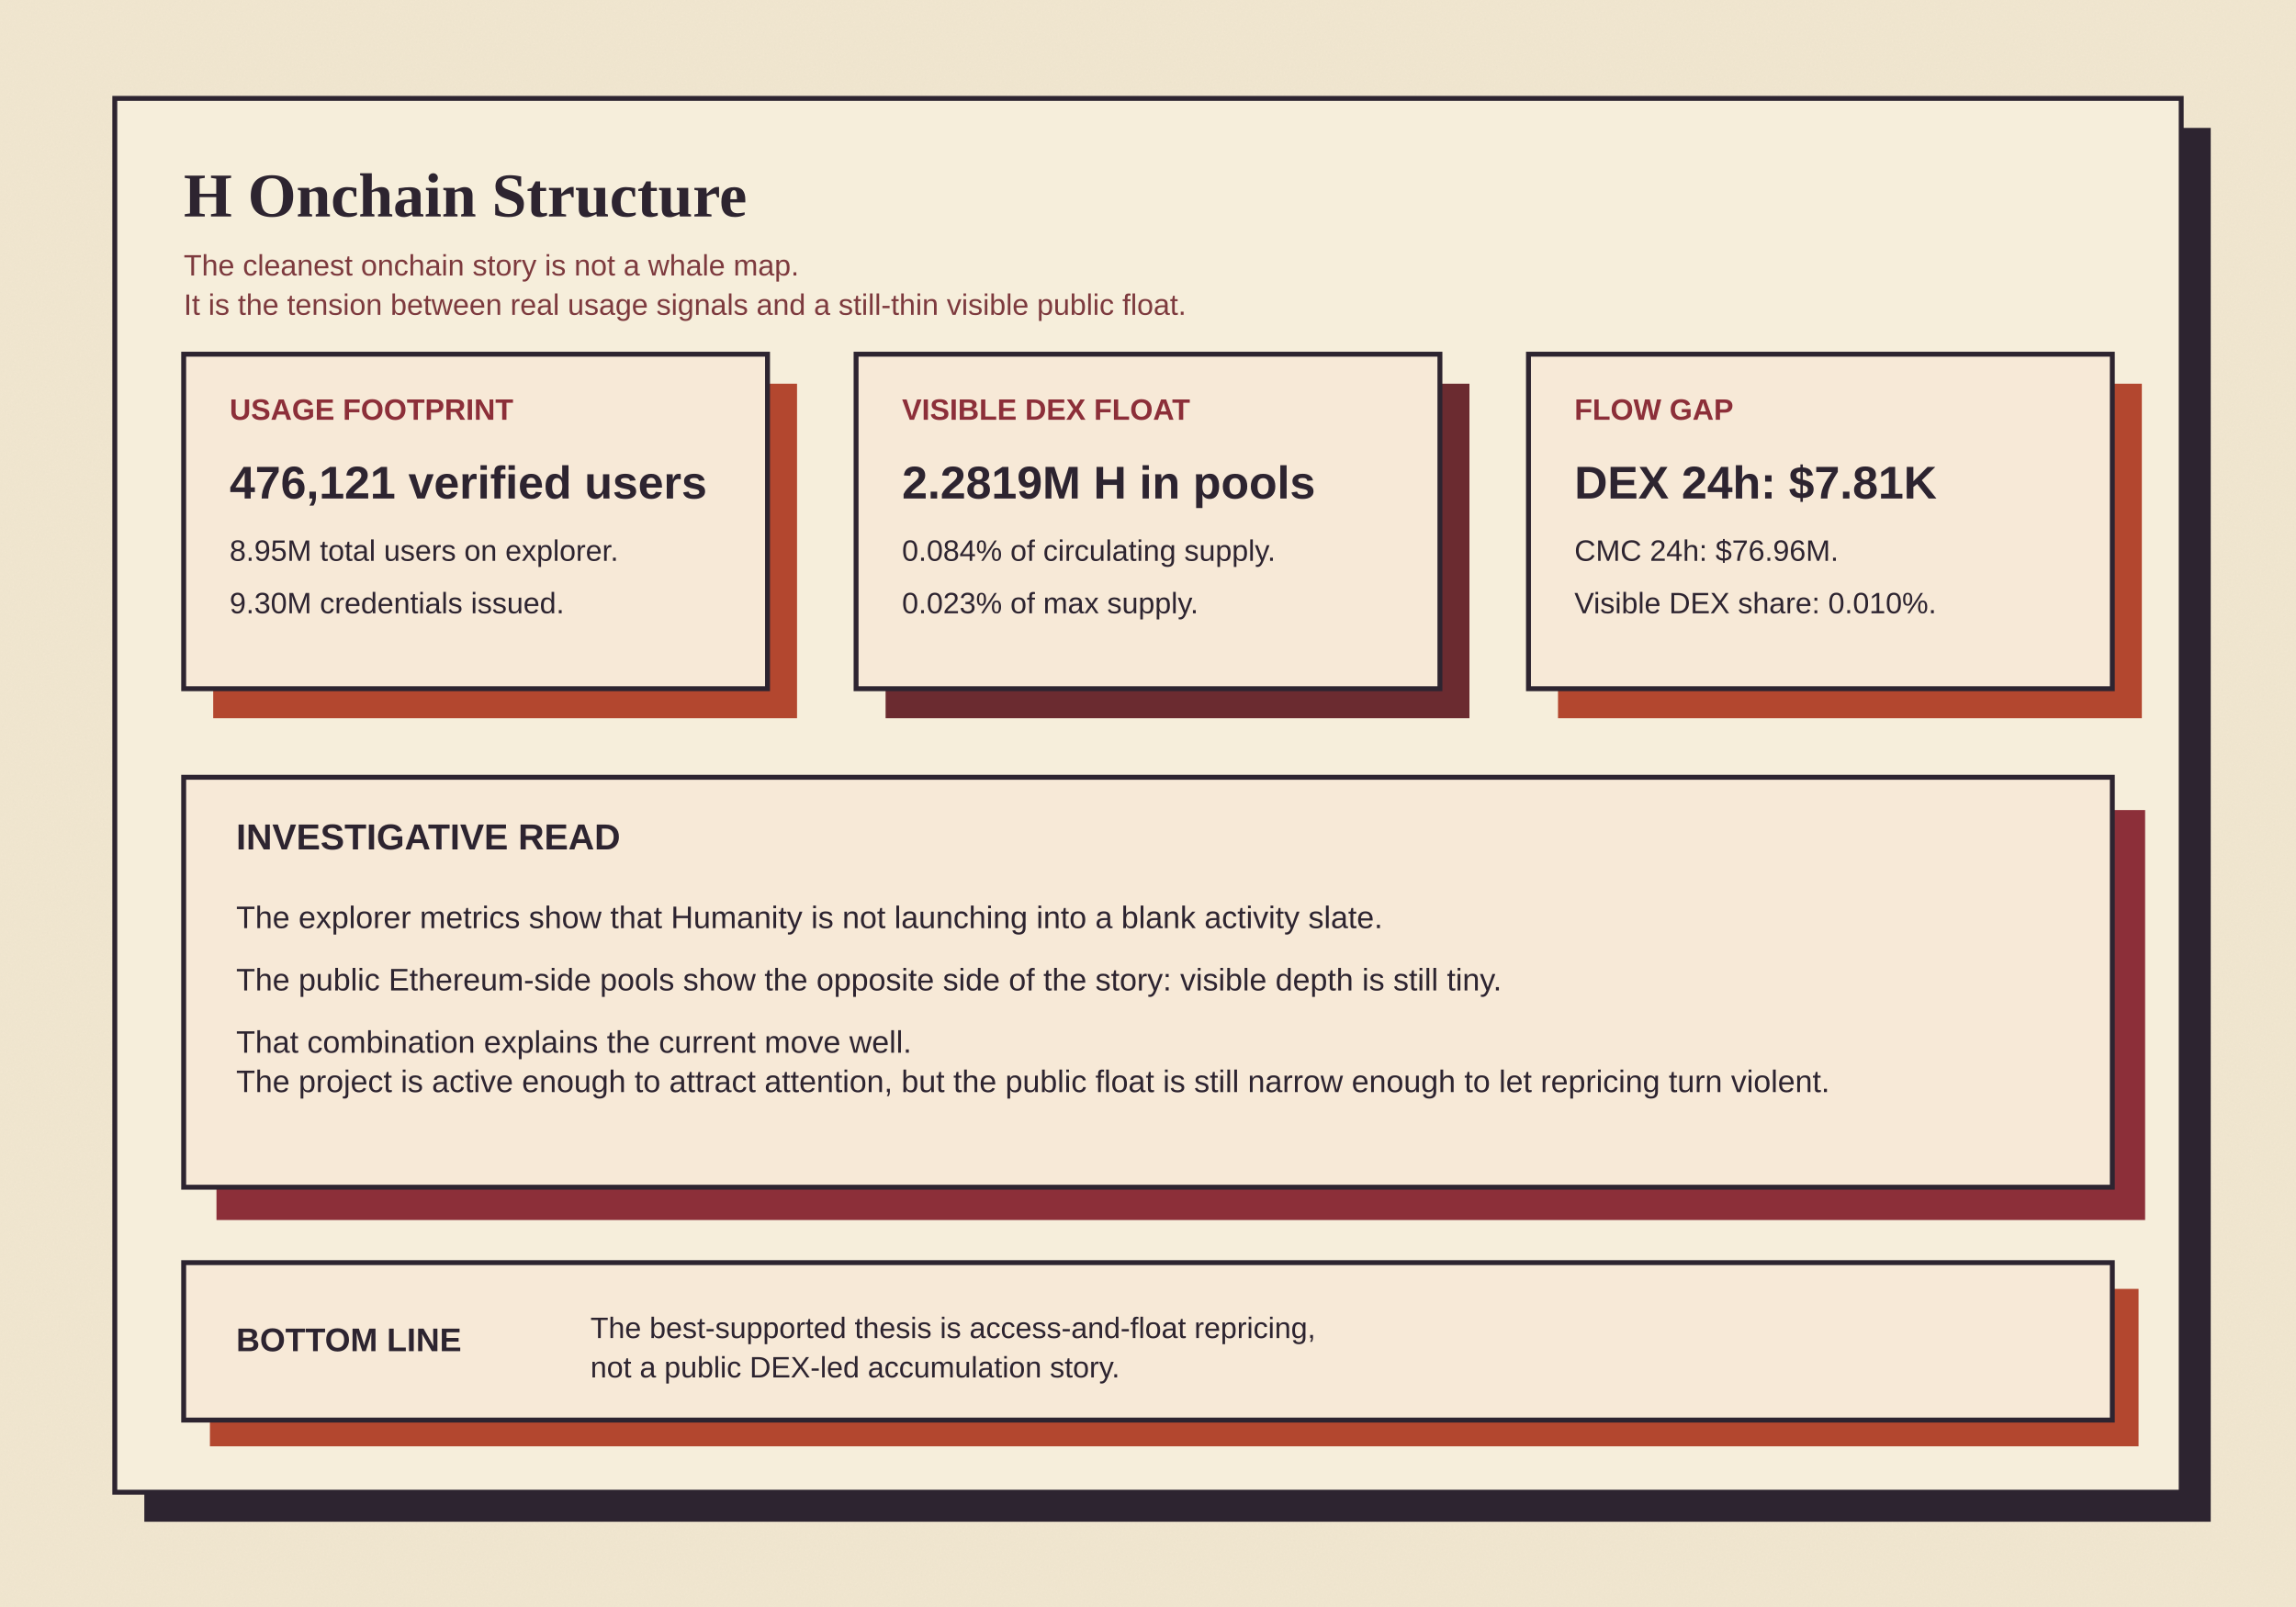
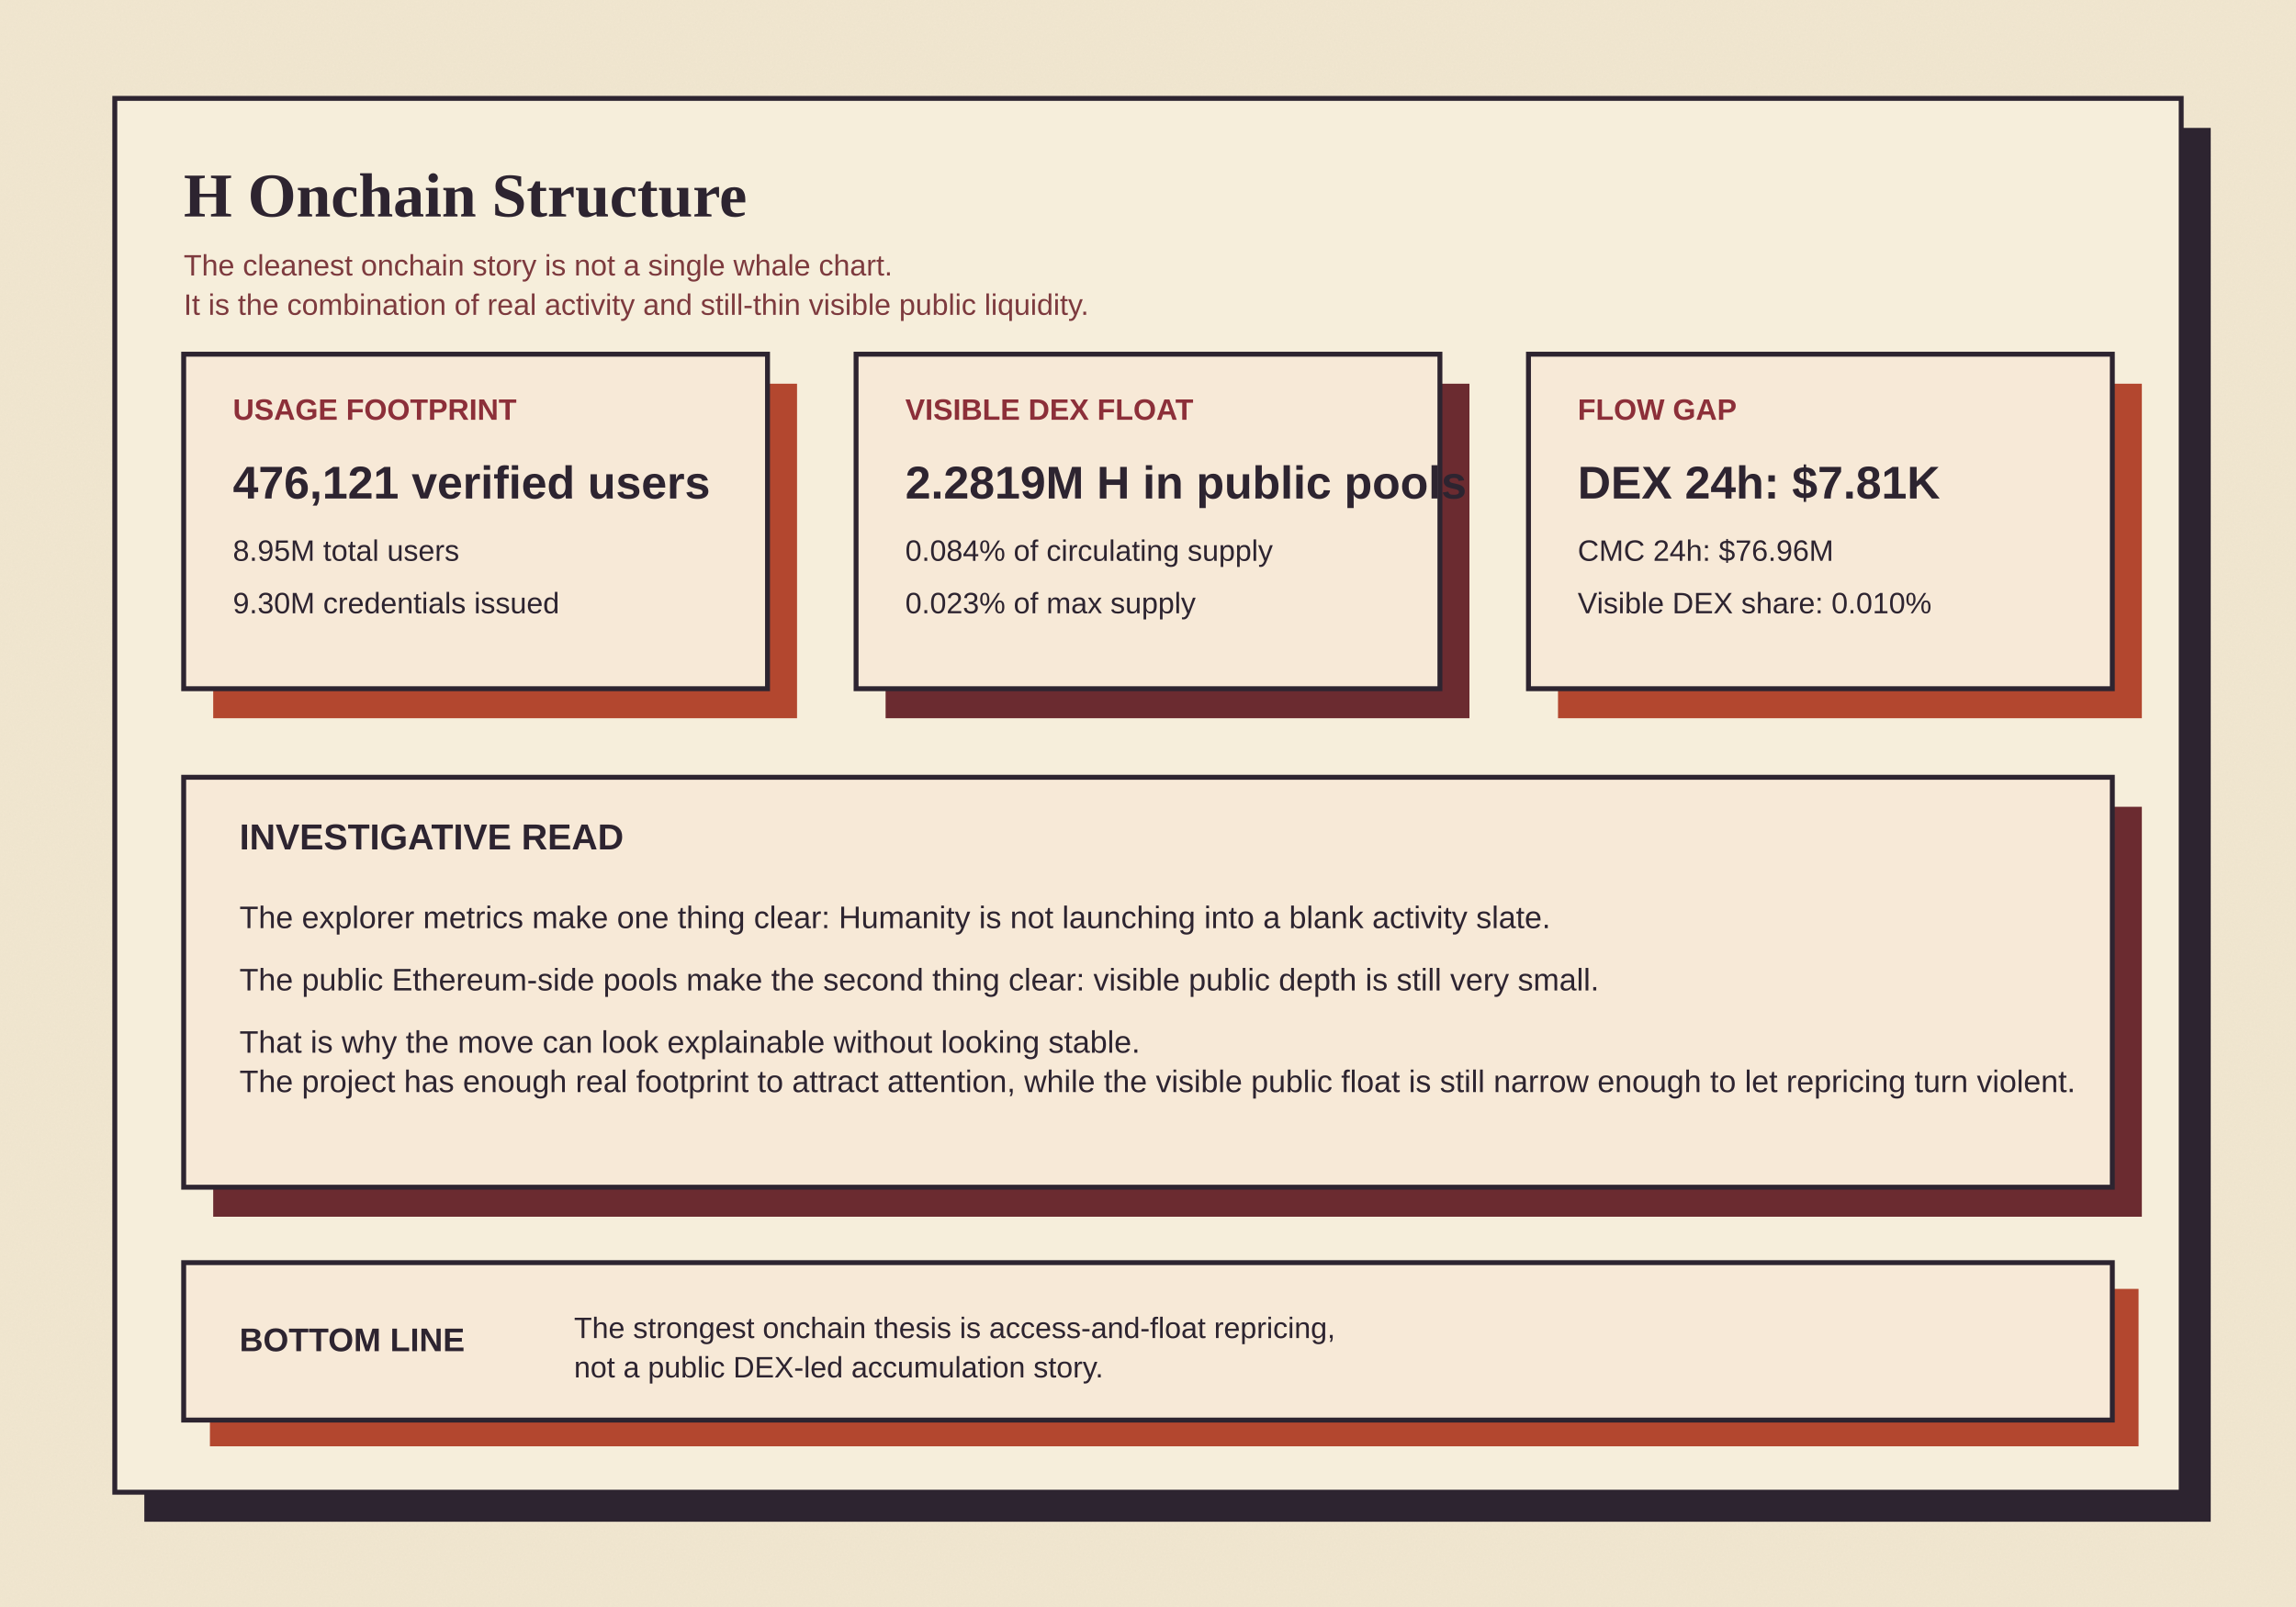
<svg xmlns="http://www.w3.org/2000/svg" width="1400" height="980" viewBox="0 0 1400 980" fill="none" role="img" aria-labelledby="title desc">
  <defs>
    <filter id="grain" x="-20%" y="-20%" width="140%" height="140%">
-       <feTurbulence type="fractalNoise" baseFrequency="0.85" numOctaves="2" stitchTiles="stitch" result="noise" />
+       <feTurbulence type="fractalNoise" baseFrequency="0.84" numOctaves="2" stitchTiles="stitch" result="noise" />
      <feColorMatrix in="noise" type="saturate" values="0" />
      <feComponentTransfer>
        <feFuncA type="table" tableValues="0 0.05" />
      </feComponentTransfer>
    </filter>
  </defs>
  <rect width="1400" height="980" fill="#F1E6CF" />
  <rect width="1400" height="980" fill="#F1E6CF" filter="url(#grain)" />
  <rect x="70" y="60" width="1260" height="850" fill="#F6EEDB" />
  <rect x="88" y="78" width="1260" height="850" fill="#2D2430" />
  <rect x="70" y="60" width="1260" height="850" fill="#F6EEDB" stroke="#2D2430" stroke-width="3" />
  <text x="112" y="132" fill="#2D2430" font-family="Georgia, 'Times New Roman', serif" font-size="38" font-weight="700">H Onchain Structure</text>
  <text x="112" y="168" fill="#7D3A3E" font-family="Arial, Helvetica, sans-serif" font-size="18">
-     <tspan x="112" dy="0">The cleanest onchain story is not a whale map.</tspan>
-     <tspan x="112" dy="24">It is the tension between real usage signals and a still-thin visible public float.</tspan>
+     <tspan x="112" dy="0">The cleanest onchain story is not a single whale chart.</tspan>
+     <tspan x="112" dy="24">It is the combination of real activity and still-thin visible public liquidity.</tspan>
  </text>
  <rect x="112" y="216" width="356" height="204" fill="#E7A0A4" />
  <rect x="130" y="234" width="356" height="204" fill="#B3472F" />
  <rect x="112" y="216" width="356" height="204" fill="#F7E9D7" stroke="#2D2430" stroke-width="3" />
-   <text x="140" y="256" fill="#8C2F39" font-family="Arial, Helvetica, sans-serif" font-size="18" font-weight="700">USAGE FOOTPRINT</text>
-   <text x="140" y="304" fill="#2D2430" font-family="Arial, Helvetica, sans-serif" font-size="28" font-weight="700">476,121 verified users</text>
-   <text x="140" y="342" fill="#2D2430" font-family="Arial, Helvetica, sans-serif" font-size="18">8.95M total users on explorer.</text>
-   <text x="140" y="374" fill="#2D2430" font-family="Arial, Helvetica, sans-serif" font-size="18">9.30M credentials issued.</text>
+   <text x="142" y="256" fill="#8C2F39" font-family="Arial, Helvetica, sans-serif" font-size="18" font-weight="700">USAGE FOOTPRINT</text>
+   <text x="142" y="304" fill="#2D2430" font-family="Arial, Helvetica, sans-serif" font-size="28" font-weight="700">476,121 verified users</text>
+   <text x="142" y="342" fill="#2D2430" font-family="Arial, Helvetica, sans-serif" font-size="18">8.95M total users</text>
+   <text x="142" y="374" fill="#2D2430" font-family="Arial, Helvetica, sans-serif" font-size="18">9.30M credentials issued</text>
  <rect x="522" y="216" width="356" height="204" fill="#D98858" />
  <rect x="540" y="234" width="356" height="204" fill="#6B2B30" />
  <rect x="522" y="216" width="356" height="204" fill="#F7E9D7" stroke="#2D2430" stroke-width="3" />
-   <text x="550" y="256" fill="#8C2F39" font-family="Arial, Helvetica, sans-serif" font-size="18" font-weight="700">VISIBLE DEX FLOAT</text>
-   <text x="550" y="304" fill="#2D2430" font-family="Arial, Helvetica, sans-serif" font-size="28" font-weight="700">2.2819M H in pools</text>
-   <text x="550" y="342" fill="#2D2430" font-family="Arial, Helvetica, sans-serif" font-size="18">0.084% of circulating supply.</text>
-   <text x="550" y="374" fill="#2D2430" font-family="Arial, Helvetica, sans-serif" font-size="18">0.023% of max supply.</text>
+   <text x="552" y="256" fill="#8C2F39" font-family="Arial, Helvetica, sans-serif" font-size="18" font-weight="700">VISIBLE DEX FLOAT</text>
+   <text x="552" y="304" fill="#2D2430" font-family="Arial, Helvetica, sans-serif" font-size="28" font-weight="700">2.2819M H in public pools</text>
+   <text x="552" y="342" fill="#2D2430" font-family="Arial, Helvetica, sans-serif" font-size="18">0.084% of circulating supply</text>
+   <text x="552" y="374" fill="#2D2430" font-family="Arial, Helvetica, sans-serif" font-size="18">0.023% of max supply</text>
  <rect x="932" y="216" width="356" height="204" fill="#E7A0A4" />
  <rect x="950" y="234" width="356" height="204" fill="#B3472F" />
  <rect x="932" y="216" width="356" height="204" fill="#F7E9D7" stroke="#2D2430" stroke-width="3" />
-   <text x="960" y="256" fill="#8C2F39" font-family="Arial, Helvetica, sans-serif" font-size="18" font-weight="700">FLOW GAP</text>
-   <text x="960" y="304" fill="#2D2430" font-family="Arial, Helvetica, sans-serif" font-size="28" font-weight="700">DEX 24h: $7.81K</text>
-   <text x="960" y="342" fill="#2D2430" font-family="Arial, Helvetica, sans-serif" font-size="18">CMC 24h: $76.96M.</text>
-   <text x="960" y="374" fill="#2D2430" font-family="Arial, Helvetica, sans-serif" font-size="18">Visible DEX share: 0.010%.</text>
+   <text x="962" y="256" fill="#8C2F39" font-family="Arial, Helvetica, sans-serif" font-size="18" font-weight="700">FLOW GAP</text>
+   <text x="962" y="304" fill="#2D2430" font-family="Arial, Helvetica, sans-serif" font-size="28" font-weight="700">DEX 24h: $7.81K</text>
+   <text x="962" y="342" fill="#2D2430" font-family="Arial, Helvetica, sans-serif" font-size="18">CMC 24h: $76.96M</text>
+   <text x="962" y="374" fill="#2D2430" font-family="Arial, Helvetica, sans-serif" font-size="18">Visible DEX share: 0.010%</text>
  <rect x="112" y="474" width="1176" height="250" fill="#D98858" />
-   <rect x="132" y="494" width="1176" height="250" fill="#8C2F39" />
+   <rect x="130" y="492" width="1176" height="250" fill="#6B2B30" />
  <rect x="112" y="474" width="1176" height="250" fill="#F7E9D7" stroke="#2D2430" stroke-width="3" />
-   <text x="144" y="518" fill="#2D2430" font-family="Arial, Helvetica, sans-serif" font-size="22" font-weight="700">INVESTIGATIVE READ</text>
-   <text x="144" y="566" fill="#2D2430" font-family="Arial, Helvetica, sans-serif" font-size="19">The explorer metrics show that Humanity is not launching into a blank activity slate.</text>
-   <text x="144" y="604" fill="#2D2430" font-family="Arial, Helvetica, sans-serif" font-size="19">The public Ethereum-side pools show the opposite side of the story: visible depth is still tiny.</text>
-   <text x="144" y="642" fill="#2D2430" font-family="Arial, Helvetica, sans-serif" font-size="19">
-     <tspan x="144" dy="0">That combination explains the current move well.</tspan>
-     <tspan x="144" dy="24">The project is active enough to attract attention, but the public float is still narrow enough to let repricing turn violent.</tspan>
+   <text x="146" y="518" fill="#2D2430" font-family="Arial, Helvetica, sans-serif" font-size="22" font-weight="700">INVESTIGATIVE READ</text>
+   <text x="146" y="566" fill="#2D2430" font-family="Arial, Helvetica, sans-serif" font-size="19">The explorer metrics make one thing clear: Humanity is not launching into a blank activity slate.</text>
+   <text x="146" y="604" fill="#2D2430" font-family="Arial, Helvetica, sans-serif" font-size="19">The public Ethereum-side pools make the second thing clear: visible public depth is still very small.</text>
+   <text x="146" y="642" fill="#2D2430" font-family="Arial, Helvetica, sans-serif" font-size="19">
+     <tspan x="146" dy="0">That is why the move can look explainable without looking stable.</tspan>
+     <tspan x="146" dy="24">The project has enough real footprint to attract attention, while the visible public float is still narrow enough to let repricing turn violent.</tspan>
  </text>
  <rect x="112" y="770" width="1176" height="96" fill="#E7A0A4" />
  <rect x="128" y="786" width="1176" height="96" fill="#B3472F" />
  <rect x="112" y="770" width="1176" height="96" fill="#F7E9D7" stroke="#2D2430" stroke-width="3" />
-   <text x="144" y="824" fill="#2D2430" font-family="Arial, Helvetica, sans-serif" font-size="20" font-weight="700">BOTTOM LINE</text>
-   <text x="360" y="816" fill="#2D2430" font-family="Arial, Helvetica, sans-serif" font-size="18">
-     <tspan x="360" dy="0">The best-supported thesis is access-and-float repricing,</tspan>
-     <tspan x="360" dy="24">not a public DEX-led accumulation story.</tspan>
+   <text x="146" y="824" fill="#2D2430" font-family="Arial, Helvetica, sans-serif" font-size="20" font-weight="700">BOTTOM LINE</text>
+   <text x="350" y="816" fill="#2D2430" font-family="Arial, Helvetica, sans-serif" font-size="18">
+     <tspan x="350" dy="0">The strongest onchain thesis is access-and-float repricing,</tspan>
+     <tspan x="350" dy="24">not a public DEX-led accumulation story.</tspan>
  </text>
</svg>
